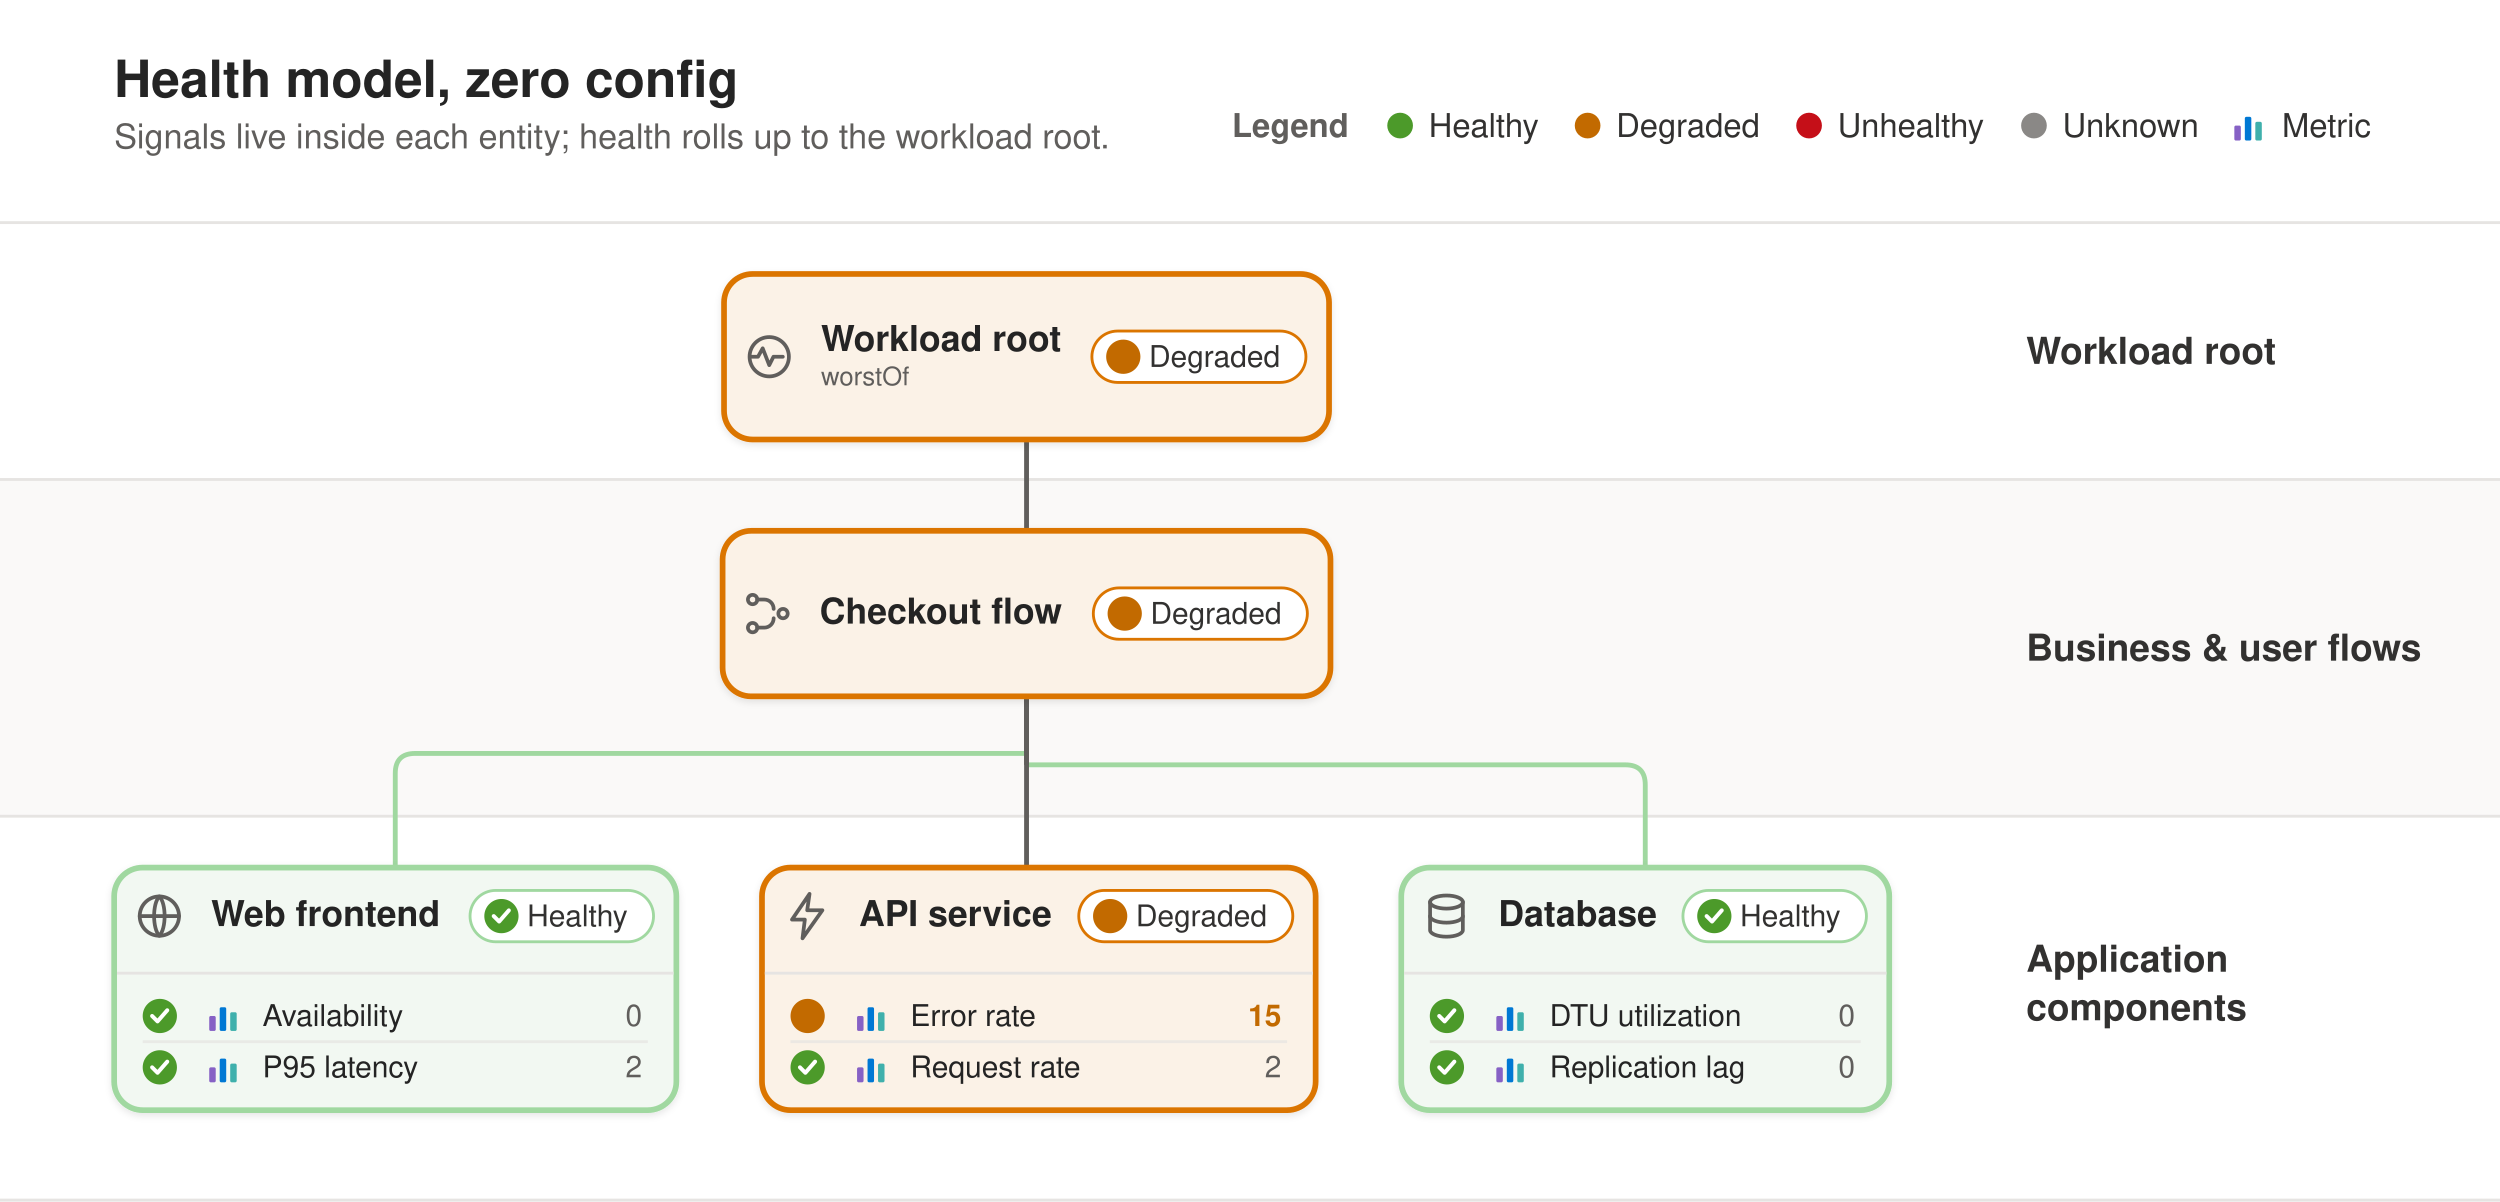
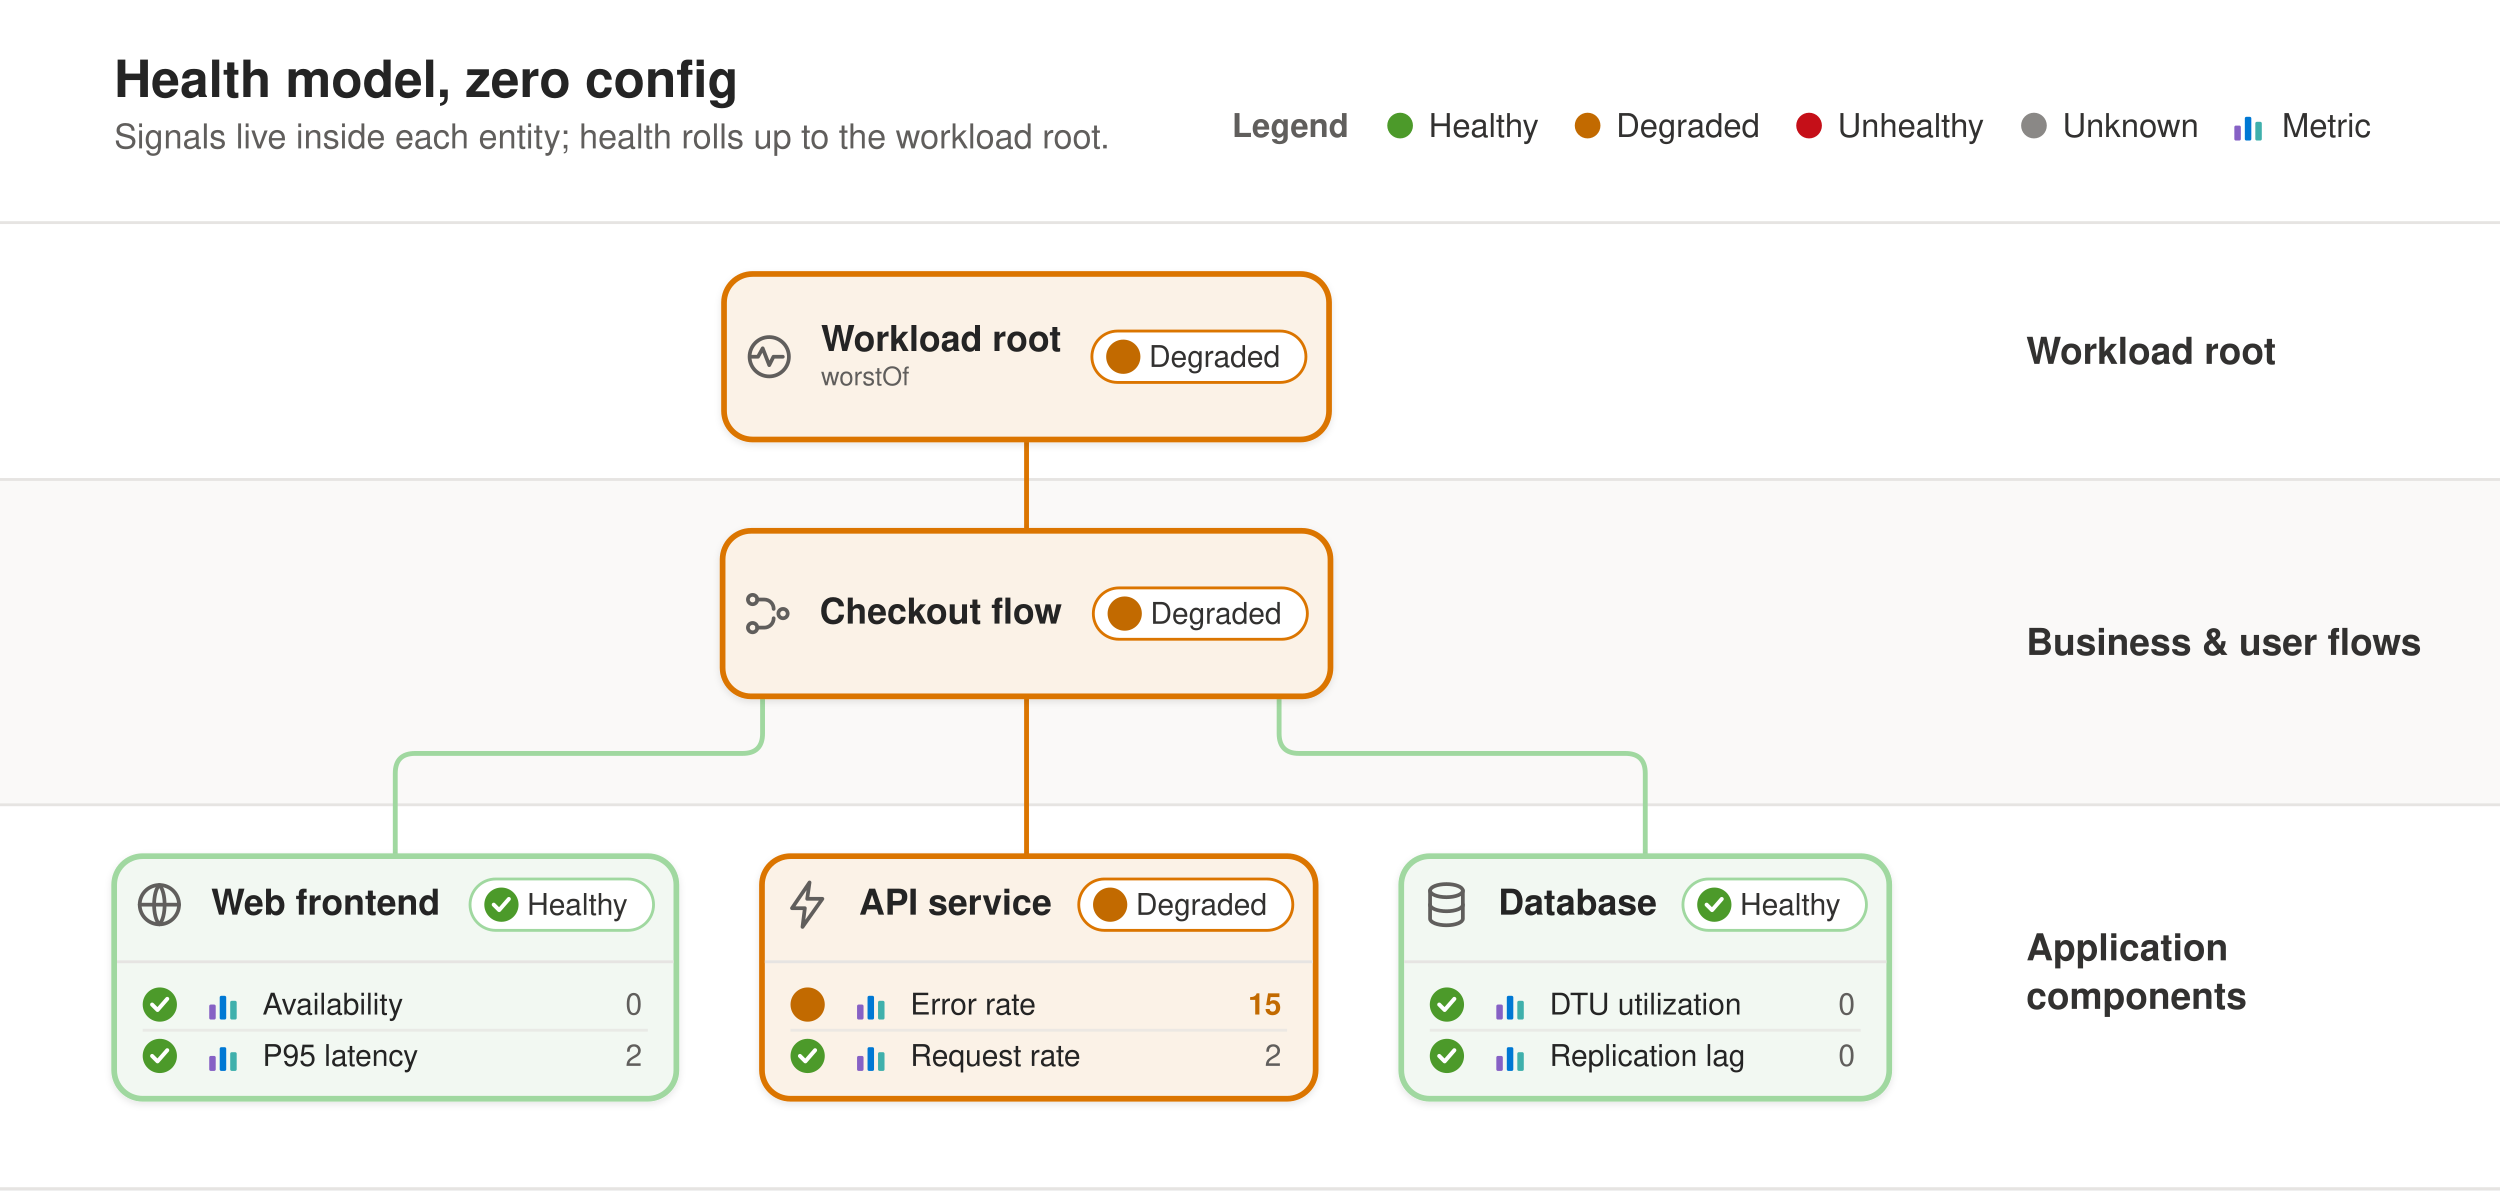
- <svg xmlns="http://www.w3.org/2000/svg" width="876" height="421" viewBox="0 0 876 421" font-family="Segoe UI, -apple-system, BlinkMacSystemFont, Helvetica, Arial, sans-serif">
+ <svg xmlns="http://www.w3.org/2000/svg" width="876" height="417" viewBox="0 0 876 417" font-family="Segoe UI, -apple-system, BlinkMacSystemFont, Helvetica, Arial, sans-serif">
  <defs>
    <filter id="cs" x="-20%" y="-20%" width="140%" height="140%">
      <feDropShadow dx="0" dy="1" stdDeviation="1.3" flood-color="#000" flood-opacity="0.1" />
    </filter>
  </defs>
-   <rect width="876" height="421" fill="#ffffff" />
+   <rect width="876" height="417" fill="#ffffff" />
  <rect x="0" y="78.0" width="876" height="90.0" fill="#ffffff" />
  <line x1="0" y1="78.0" x2="876" y2="78.0" stroke="#e6e4e2" />
  <text x="710.0" y="127.5" font-size="13" font-weight="700" fill="#323130">Workload root</text>
-   <rect x="0" y="168.0" width="876" height="118.0" fill="#faf9f8" />
+   <rect x="0" y="168.0" width="876" height="114.0" fill="#faf9f8" />
  <line x1="0" y1="168.0" x2="876" y2="168.0" stroke="#e6e4e2" />
-   <text x="710.0" y="231.5" font-size="13" font-weight="700" fill="#323130">Business &amp; user flows</text>
-   <rect x="0" y="286.0" width="876" height="117.0" fill="#ffffff" />
-   <line x1="0" y1="286.0" x2="876" y2="286.0" stroke="#e6e4e2" />
-   <text x="710.0" y="340.5" font-size="13" font-weight="700" fill="#323130">Application</text>
-   <text x="710.0" y="357.5" font-size="13" font-weight="700" fill="#323130">components</text>
-   <line x1="0" y1="420.5" x2="876" y2="420.5" stroke="#e6e4e2" />
+   <text x="710.0" y="229.5" font-size="13" font-weight="700" fill="#323130">Business &amp; user flows</text>
+   <rect x="0" y="282.0" width="876" height="117.0" fill="#ffffff" />
+   <line x1="0" y1="282.0" x2="876" y2="282.0" stroke="#e6e4e2" />
+   <text x="710.0" y="336.5" font-size="13" font-weight="700" fill="#323130">Application</text>
+   <text x="710.0" y="353.5" font-size="13" font-weight="700" fill="#323130">components</text>
+   <line x1="0" y1="416.5" x2="876" y2="416.5" stroke="#e6e4e2" />
  <text x="40" y="34" font-size="18" font-weight="700" fill="#242424">Health model, zero config</text>
  <text x="40" y="52" font-size="12" fill="#605e5c">Signals live inside each entity; health rolls up to the workload root.</text>
  <text x="472.6" y="48" font-size="11.5" font-weight="600" fill="#605e5c" text-anchor="end">Legend</text>
  <circle cx="490.6" cy="44" r="4.5" fill="#4c9a2a" />
  <text x="500.6" y="48" font-size="11.5" fill="#323130">Healthy</text>
  <circle cx="556.3" cy="44" r="4.5" fill="#c26a00" />
  <text x="566.3" y="48" font-size="11.5" fill="#323130">Degraded</text>
  <circle cx="633.9" cy="44" r="4.5" fill="#c50f18" />
  <text x="643.9" y="48" font-size="11.5" fill="#323130">Unhealthy</text>
  <circle cx="712.7" cy="44" r="4.5" fill="#8a8886" />
  <text x="722.7" y="48" font-size="11.5" fill="#323130">Unknown</text>
  <g transform="translate(781.6,37.0) scale(0.875)">
    <rect x="1.5" y="8" width="2.6" height="6" rx="0.6" fill="#8661c5" />
    <rect x="5.7" y="4.5" width="2.6" height="9.5" rx="0.6" fill="#0078D4" />
    <rect x="9.9" y="6.5" width="2.6" height="7.5" rx="0.6" fill="#3fb0ac" />
  </g>
  <text x="799.6" y="48" font-size="11.5" fill="#323130">Metric</text>
  <g transform="translate(40.0,0)">
    <g fill="none" stroke-linecap="butt" stroke-linejoin="round">
-       <path d="M98.5 304.0 L98.5 271.0 Q98.5 264.0 105.5 264.0 L319.7 264.0" stroke="#a0d8a0" stroke-width="1.7" />
-       <path d="M319.7 264.0 L319.7 244.0" stroke="#605e5c" stroke-width="1.7" />
-       <path d="M536.5 304.0 L536.5 275.0 Q536.5 268.0 529.5 268.0 L319.7 268.0" stroke="#a0d8a0" stroke-width="1.7" />
-       <path d="M319.7 268.0 L319.7 244.0" stroke="#605e5c" stroke-width="1.7" />
-       <path d="M319.7 304.0 L319.7 244.0" stroke="#605e5c" stroke-width="1.7" />
-       <path d="M319.7 186.0 L319.7 154.0" stroke="#605e5c" stroke-width="1.7" />
+       <path d="M98.5 300.0 L98.5 271.0 Q98.5 264.0 105.5 264.0 L220.2 264.0 Q227.2 264.0 227.2 257.0 L227.2 244.0" stroke="#a0d8a0" stroke-width="1.7" />
+       <path d="M536.5 300.0 L536.5 271.0 Q536.5 264.0 529.5 264.0 L415.2 264.0 Q408.2 264.0 408.2 257.0 L408.2 244.0" stroke="#a0d8a0" stroke-width="1.7" />
+       <path d="M319.7 300.0 L319.7 244.0" stroke="#db7500" stroke-width="1.7" />
+       <path d="M319.7 186.0 L319.7 154.0" stroke="#db7500" stroke-width="1.7" />
    </g>
    <g filter="url(#cs)">
-       <rect x="0.0" y="304.0" width="197" height="85" rx="10" fill="#f2f8f2" stroke="#a0d8a0" stroke-width="2" />
+       <rect x="0.0" y="300.0" width="197" height="85" rx="10" fill="#f2f8f2" stroke="#a0d8a0" stroke-width="2" />
    </g>
-     <g transform="translate(6.0,311.16) scale(0.82)">
+     <g transform="translate(6.0,307.16) scale(0.82)">
      <circle cx="12" cy="12" r="8.4" fill="none" stroke="#605e5c" stroke-width="1.6" stroke-linecap="round" stroke-linejoin="round" />
      <path d="M3.6 12h16.8M12 3.6c3 3 3 13.8 0 16.8M12 3.6c-3 3-3 13.8 0 16.8" fill="none" stroke="#605e5c" stroke-width="1.6" stroke-linecap="round" stroke-linejoin="round" />
    </g>
-     <text x="34.0" y="324.5" font-size="12.5" font-weight="600" fill="#242424">Web frontend</text>
-     <rect x="124.7" y="312.00" width="64.3" height="18" rx="9" fill="#ffffff" stroke="#a0d8a0" stroke-width="1" />
-     <circle cx="135.7" cy="321.0" r="6" fill="#4c9a2a" />
-     <path d="M133.0 321.0 l1.9 1.9 l3.4 -3.9" fill="none" stroke="#ffffff" stroke-width="1.4" stroke-linecap="round" stroke-linejoin="round" />
-     <text x="144.7" y="324.57" font-size="10.5" fill="#323130">Healthy</text>
-     <line x1="1.0" y1="341.0" x2="196.0" y2="341.0" stroke="#e6e4e2" />
-     <circle cx="16.0" cy="356.0" r="6" fill="#4c9a2a" />
-     <path d="M13.3 356.0 l1.9 1.9 l3.4 -3.9" fill="none" stroke="#ffffff" stroke-width="1.4" stroke-linecap="round" stroke-linejoin="round" />
-     <g transform="translate(32.0,349.0) scale(0.875)">
+     <text x="34.0" y="320.5" font-size="12.5" font-weight="600" fill="#242424">Web frontend</text>
+     <rect x="124.7" y="308.00" width="64.3" height="18" rx="9" fill="#ffffff" stroke="#a0d8a0" stroke-width="1" />
+     <circle cx="135.7" cy="317.0" r="6" fill="#4c9a2a" />
+     <path d="M133.0 317.0 l1.9 1.9 l3.4 -3.9" fill="none" stroke="#ffffff" stroke-width="1.4" stroke-linecap="round" stroke-linejoin="round" />
+     <text x="144.7" y="320.57" font-size="10.5" fill="#323130">Healthy</text>
+     <line x1="1.0" y1="337.0" x2="196.0" y2="337.0" stroke="#e6e4e2" />
+     <circle cx="16.0" cy="352.0" r="6" fill="#4c9a2a" />
+     <path d="M13.3 352.0 l1.9 1.9 l3.4 -3.9" fill="none" stroke="#ffffff" stroke-width="1.4" stroke-linecap="round" stroke-linejoin="round" />
+     <g transform="translate(32.0,345.0) scale(0.875)">
      <rect x="1.5" y="8" width="2.6" height="6" rx="0.6" fill="#8661c5" />
      <rect x="5.7" y="4.5" width="2.6" height="9.5" rx="0.6" fill="#0078D4" />
      <rect x="9.9" y="6.5" width="2.6" height="7.5" rx="0.6" fill="#3fb0ac" />
    </g>
-     <text x="52.0" y="359.5" font-size="10.5" fill="#242424">Availability</text>
-     <text x="185.0" y="359.5" font-size="10.5" font-weight="400" fill="#605e5c" text-anchor="end">0</text>
-     <line x1="10.0" y1="365.0" x2="187.0" y2="365.0" stroke="#e6e4e2" stroke-opacity="0.7" />
-     <circle cx="16.0" cy="374.0" r="6" fill="#4c9a2a" />
-     <path d="M13.3 374.0 l1.9 1.9 l3.4 -3.9" fill="none" stroke="#ffffff" stroke-width="1.4" stroke-linecap="round" stroke-linejoin="round" />
-     <g transform="translate(32.0,367.0) scale(0.875)">
+     <text x="52.0" y="355.5" font-size="10.5" fill="#242424">Availability</text>
+     <text x="185.0" y="355.5" font-size="10.5" font-weight="400" fill="#605e5c" text-anchor="end">0</text>
+     <line x1="10.0" y1="361.0" x2="187.0" y2="361.0" stroke="#e6e4e2" stroke-opacity="0.7" />
+     <circle cx="16.0" cy="370.0" r="6" fill="#4c9a2a" />
+     <path d="M13.3 370.0 l1.9 1.9 l3.4 -3.9" fill="none" stroke="#ffffff" stroke-width="1.4" stroke-linecap="round" stroke-linejoin="round" />
+     <g transform="translate(32.0,363.0) scale(0.875)">
      <rect x="1.5" y="8" width="2.6" height="6" rx="0.6" fill="#8661c5" />
      <rect x="5.7" y="4.5" width="2.6" height="9.5" rx="0.6" fill="#0078D4" />
      <rect x="9.9" y="6.5" width="2.6" height="7.5" rx="0.6" fill="#3fb0ac" />
    </g>
-     <text x="52.0" y="377.5" font-size="10.5" fill="#242424">P95 latency</text>
-     <text x="185.0" y="377.5" font-size="10.5" font-weight="400" fill="#605e5c" text-anchor="end">2</text>
+     <text x="52.0" y="373.5" font-size="10.5" fill="#242424">P95 latency</text>
+     <text x="185.0" y="373.5" font-size="10.5" font-weight="400" fill="#605e5c" text-anchor="end">2</text>
    <g filter="url(#cs)">
-       <rect x="227.0" y="304.0" width="194" height="85" rx="10" fill="#fbf2e7" stroke="#db7500" stroke-width="2" />
+       <rect x="227.0" y="300.0" width="194" height="85" rx="10" fill="#fbf2e7" stroke="#db7500" stroke-width="2" />
    </g>
-     <g transform="translate(233.0,311.16) scale(0.82)">
+     <g transform="translate(233.0,307.16) scale(0.82)">
      <path d="M13 2.5 5.5 13.5H11l-1 8 8.5-12H12z" fill="none" stroke="#605e5c" stroke-width="1.6" stroke-linecap="round" stroke-linejoin="round" />
    </g>
-     <text x="261.0" y="324.5" font-size="12.5" font-weight="600" fill="#242424">API service</text>
-     <rect x="338.0" y="312.00" width="75.0" height="18" rx="9" fill="#ffffff" stroke="#db7500" stroke-width="1" />
-     <circle cx="349.0" cy="321.0" r="6" fill="#c26a00" />
-     <text x="358.0" y="324.57" font-size="10.5" fill="#323130">Degraded</text>
-     <line x1="228.0" y1="341.0" x2="420.0" y2="341.0" stroke="#e6e4e2" />
-     <circle cx="243.0" cy="356.0" r="6" fill="#c26a00" />
-     <g transform="translate(259.0,349.0) scale(0.875)">
+     <text x="261.0" y="320.5" font-size="12.5" font-weight="600" fill="#242424">API service</text>
+     <rect x="338.0" y="308.00" width="75.0" height="18" rx="9" fill="#ffffff" stroke="#db7500" stroke-width="1" />
+     <circle cx="349.0" cy="317.0" r="6" fill="#c26a00" />
+     <text x="358.0" y="320.57" font-size="10.5" fill="#323130">Degraded</text>
+     <line x1="228.0" y1="337.0" x2="420.0" y2="337.0" stroke="#e6e4e2" />
+     <circle cx="243.0" cy="352.0" r="6" fill="#c26a00" />
+     <g transform="translate(259.0,345.0) scale(0.875)">
      <rect x="1.5" y="8" width="2.6" height="6" rx="0.6" fill="#8661c5" />
      <rect x="5.7" y="4.5" width="2.6" height="9.5" rx="0.6" fill="#0078D4" />
      <rect x="9.9" y="6.5" width="2.6" height="7.5" rx="0.6" fill="#3fb0ac" />
    </g>
-     <text x="279.0" y="359.5" font-size="10.5" fill="#242424">Error rate</text>
-     <text x="409.0" y="359.5" font-size="10.5" font-weight="600" fill="#c26a00" text-anchor="end">15</text>
-     <line x1="237.0" y1="365.0" x2="411.0" y2="365.0" stroke="#e6e4e2" stroke-opacity="0.7" />
-     <circle cx="243.0" cy="374.0" r="6" fill="#4c9a2a" />
-     <path d="M240.3 374.0 l1.9 1.9 l3.4 -3.9" fill="none" stroke="#ffffff" stroke-width="1.4" stroke-linecap="round" stroke-linejoin="round" />
-     <g transform="translate(259.0,367.0) scale(0.875)">
+     <text x="279.0" y="355.5" font-size="10.5" fill="#242424">Error rate</text>
+     <text x="409.0" y="355.5" font-size="10.5" font-weight="600" fill="#c26a00" text-anchor="end">15</text>
+     <line x1="237.0" y1="361.0" x2="411.0" y2="361.0" stroke="#e6e4e2" stroke-opacity="0.7" />
+     <circle cx="243.0" cy="370.0" r="6" fill="#4c9a2a" />
+     <path d="M240.3 370.0 l1.9 1.9 l3.4 -3.9" fill="none" stroke="#ffffff" stroke-width="1.4" stroke-linecap="round" stroke-linejoin="round" />
+     <g transform="translate(259.0,363.0) scale(0.875)">
      <rect x="1.5" y="8" width="2.6" height="6" rx="0.6" fill="#8661c5" />
      <rect x="5.7" y="4.5" width="2.6" height="9.5" rx="0.6" fill="#0078D4" />
      <rect x="9.9" y="6.5" width="2.6" height="7.5" rx="0.6" fill="#3fb0ac" />
    </g>
-     <text x="279.0" y="377.5" font-size="10.5" fill="#242424">Request rate</text>
-     <text x="409.0" y="377.5" font-size="10.5" font-weight="400" fill="#605e5c" text-anchor="end">2</text>
+     <text x="279.0" y="373.5" font-size="10.5" fill="#242424">Request rate</text>
+     <text x="409.0" y="373.5" font-size="10.5" font-weight="400" fill="#605e5c" text-anchor="end">2</text>
    <g filter="url(#cs)">
-       <rect x="451.0" y="304.0" width="171" height="85" rx="10" fill="#f2f8f2" stroke="#a0d8a0" stroke-width="2" />
+       <rect x="451.0" y="300.0" width="171" height="85" rx="10" fill="#f2f8f2" stroke="#a0d8a0" stroke-width="2" />
    </g>
-     <g transform="translate(457.0,311.16) scale(0.82)">
+     <g transform="translate(457.0,307.16) scale(0.82)">
      <ellipse cx="12" cy="6" rx="7" ry="2.8" fill="none" stroke="#605e5c" stroke-width="1.6" stroke-linecap="round" stroke-linejoin="round" />
      <path d="M5 6v12c0 1.55 3.13 2.8 7 2.8s7-1.25 7-2.8V6" fill="none" stroke="#605e5c" stroke-width="1.6" stroke-linecap="round" stroke-linejoin="round" />
      <path d="M5 12c0 1.55 3.13 2.8 7 2.8s7-1.25 7-2.8" fill="none" stroke="#605e5c" stroke-width="1.6" stroke-linecap="round" stroke-linejoin="round" />
    </g>
-     <text x="485.0" y="324.5" font-size="12.5" font-weight="600" fill="#242424">Database</text>
-     <rect x="549.7" y="312.00" width="64.3" height="18" rx="9" fill="#ffffff" stroke="#a0d8a0" stroke-width="1" />
-     <circle cx="560.7" cy="321.0" r="6" fill="#4c9a2a" />
-     <path d="M558.0 321.0 l1.9 1.9 l3.4 -3.9" fill="none" stroke="#ffffff" stroke-width="1.4" stroke-linecap="round" stroke-linejoin="round" />
-     <text x="569.7" y="324.57" font-size="10.5" fill="#323130">Healthy</text>
-     <line x1="452.0" y1="341.0" x2="621.0" y2="341.0" stroke="#e6e4e2" />
-     <circle cx="467.0" cy="356.0" r="6" fill="#4c9a2a" />
-     <path d="M464.3 356.0 l1.9 1.9 l3.4 -3.9" fill="none" stroke="#ffffff" stroke-width="1.4" stroke-linecap="round" stroke-linejoin="round" />
-     <g transform="translate(483.0,349.0) scale(0.875)">
+     <text x="485.0" y="320.5" font-size="12.5" font-weight="600" fill="#242424">Database</text>
+     <rect x="549.7" y="308.00" width="64.3" height="18" rx="9" fill="#ffffff" stroke="#a0d8a0" stroke-width="1" />
+     <circle cx="560.7" cy="317.0" r="6" fill="#4c9a2a" />
+     <path d="M558.0 317.0 l1.9 1.9 l3.4 -3.9" fill="none" stroke="#ffffff" stroke-width="1.4" stroke-linecap="round" stroke-linejoin="round" />
+     <text x="569.7" y="320.57" font-size="10.5" fill="#323130">Healthy</text>
+     <line x1="452.0" y1="337.0" x2="621.0" y2="337.0" stroke="#e6e4e2" />
+     <circle cx="467.0" cy="352.0" r="6" fill="#4c9a2a" />
+     <path d="M464.3 352.0 l1.9 1.9 l3.4 -3.9" fill="none" stroke="#ffffff" stroke-width="1.4" stroke-linecap="round" stroke-linejoin="round" />
+     <g transform="translate(483.0,345.0) scale(0.875)">
      <rect x="1.5" y="8" width="2.6" height="6" rx="0.6" fill="#8661c5" />
      <rect x="5.7" y="4.5" width="2.6" height="9.5" rx="0.6" fill="#0078D4" />
      <rect x="9.9" y="6.5" width="2.6" height="7.5" rx="0.6" fill="#3fb0ac" />
    </g>
-     <text x="503.0" y="359.5" font-size="10.5" fill="#242424">DTU utilization</text>
-     <text x="610.0" y="359.5" font-size="10.5" font-weight="400" fill="#605e5c" text-anchor="end">0</text>
-     <line x1="461.0" y1="365.0" x2="612.0" y2="365.0" stroke="#e6e4e2" stroke-opacity="0.7" />
-     <circle cx="467.0" cy="374.0" r="6" fill="#4c9a2a" />
-     <path d="M464.3 374.0 l1.9 1.9 l3.4 -3.9" fill="none" stroke="#ffffff" stroke-width="1.4" stroke-linecap="round" stroke-linejoin="round" />
-     <g transform="translate(483.0,367.0) scale(0.875)">
+     <text x="503.0" y="355.5" font-size="10.5" fill="#242424">DTU utilization</text>
+     <text x="610.0" y="355.5" font-size="10.5" font-weight="400" fill="#605e5c" text-anchor="end">0</text>
+     <line x1="461.0" y1="361.0" x2="612.0" y2="361.0" stroke="#e6e4e2" stroke-opacity="0.7" />
+     <circle cx="467.0" cy="370.0" r="6" fill="#4c9a2a" />
+     <path d="M464.3 370.0 l1.9 1.9 l3.4 -3.9" fill="none" stroke="#ffffff" stroke-width="1.4" stroke-linecap="round" stroke-linejoin="round" />
+     <g transform="translate(483.0,363.0) scale(0.875)">
      <rect x="1.5" y="8" width="2.6" height="6" rx="0.6" fill="#8661c5" />
      <rect x="5.7" y="4.5" width="2.6" height="9.5" rx="0.6" fill="#0078D4" />
      <rect x="9.9" y="6.5" width="2.6" height="7.5" rx="0.6" fill="#3fb0ac" />
    </g>
-     <text x="503.0" y="377.5" font-size="10.5" fill="#242424">Replication lag</text>
-     <text x="610.0" y="377.5" font-size="10.5" font-weight="400" fill="#605e5c" text-anchor="end">0</text>
+     <text x="503.0" y="373.5" font-size="10.5" fill="#242424">Replication lag</text>
+     <text x="610.0" y="373.5" font-size="10.5" font-weight="400" fill="#605e5c" text-anchor="end">0</text>
    <g filter="url(#cs)">
      <rect x="213.2" y="186.0" width="213" height="58" rx="10" fill="#fbf2e7" stroke="#db7500" stroke-width="2" />
    </g>
    <g transform="translate(219.2,205.16) scale(0.82)">
      <circle cx="5.5" cy="6" r="2" fill="none" stroke="#605e5c" stroke-width="1.6" stroke-linecap="round" stroke-linejoin="round" />
      <circle cx="5.5" cy="18" r="2" fill="none" stroke="#605e5c" stroke-width="1.6" stroke-linecap="round" stroke-linejoin="round" />
      <circle cx="18.5" cy="12" r="2" fill="none" stroke="#605e5c" stroke-width="1.6" stroke-linecap="round" stroke-linejoin="round" />
      <path d="M7.5 6h3a4 4 0 0 1 4 4M7.5 18h3a4 4 0 0 0 4-4" fill="none" stroke="#605e5c" stroke-width="1.6" stroke-linecap="round" stroke-linejoin="round" />
    </g>
    <text x="247.2" y="218.5" font-size="12.5" font-weight="600" fill="#242424">Checkout flow</text>
    <rect x="343.1" y="206.00" width="75.0" height="18" rx="9" fill="#ffffff" stroke="#db7500" stroke-width="1" />
    <circle cx="354.1" cy="215.0" r="6" fill="#c26a00" />
    <text x="363.1" y="218.57" font-size="10.5" fill="#323130">Degraded</text>
    <g filter="url(#cs)">
      <rect x="213.7" y="96.0" width="212" height="58" rx="10" fill="#fbf2e7" stroke="#db7500" stroke-width="2" />
    </g>
    <g transform="translate(219.7,115.16) scale(0.82)">
      <circle cx="12" cy="12" r="8.4" fill="none" stroke="#605e5c" stroke-width="1.6" stroke-linecap="round" stroke-linejoin="round" />
      <path d="M4.2 12h3l2-3.6 2.8 7.2 1.8-3.6h4" fill="none" stroke="#605e5c" stroke-width="1.6" stroke-linecap="round" stroke-linejoin="round" />
    </g>
    <text x="247.7" y="123.0" font-size="12.5" font-weight="600" fill="#242424">Workload root</text>
    <text x="247.7" y="135.0" font-size="9" fill="#605e5c">worstOf</text>
    <rect x="342.6" y="116.00" width="75.0" height="18" rx="9" fill="#ffffff" stroke="#db7500" stroke-width="1" />
    <circle cx="353.6" cy="125.0" r="6" fill="#c26a00" />
    <text x="362.6" y="128.57" font-size="10.5" fill="#323130">Degraded</text>
  </g>
</svg>
